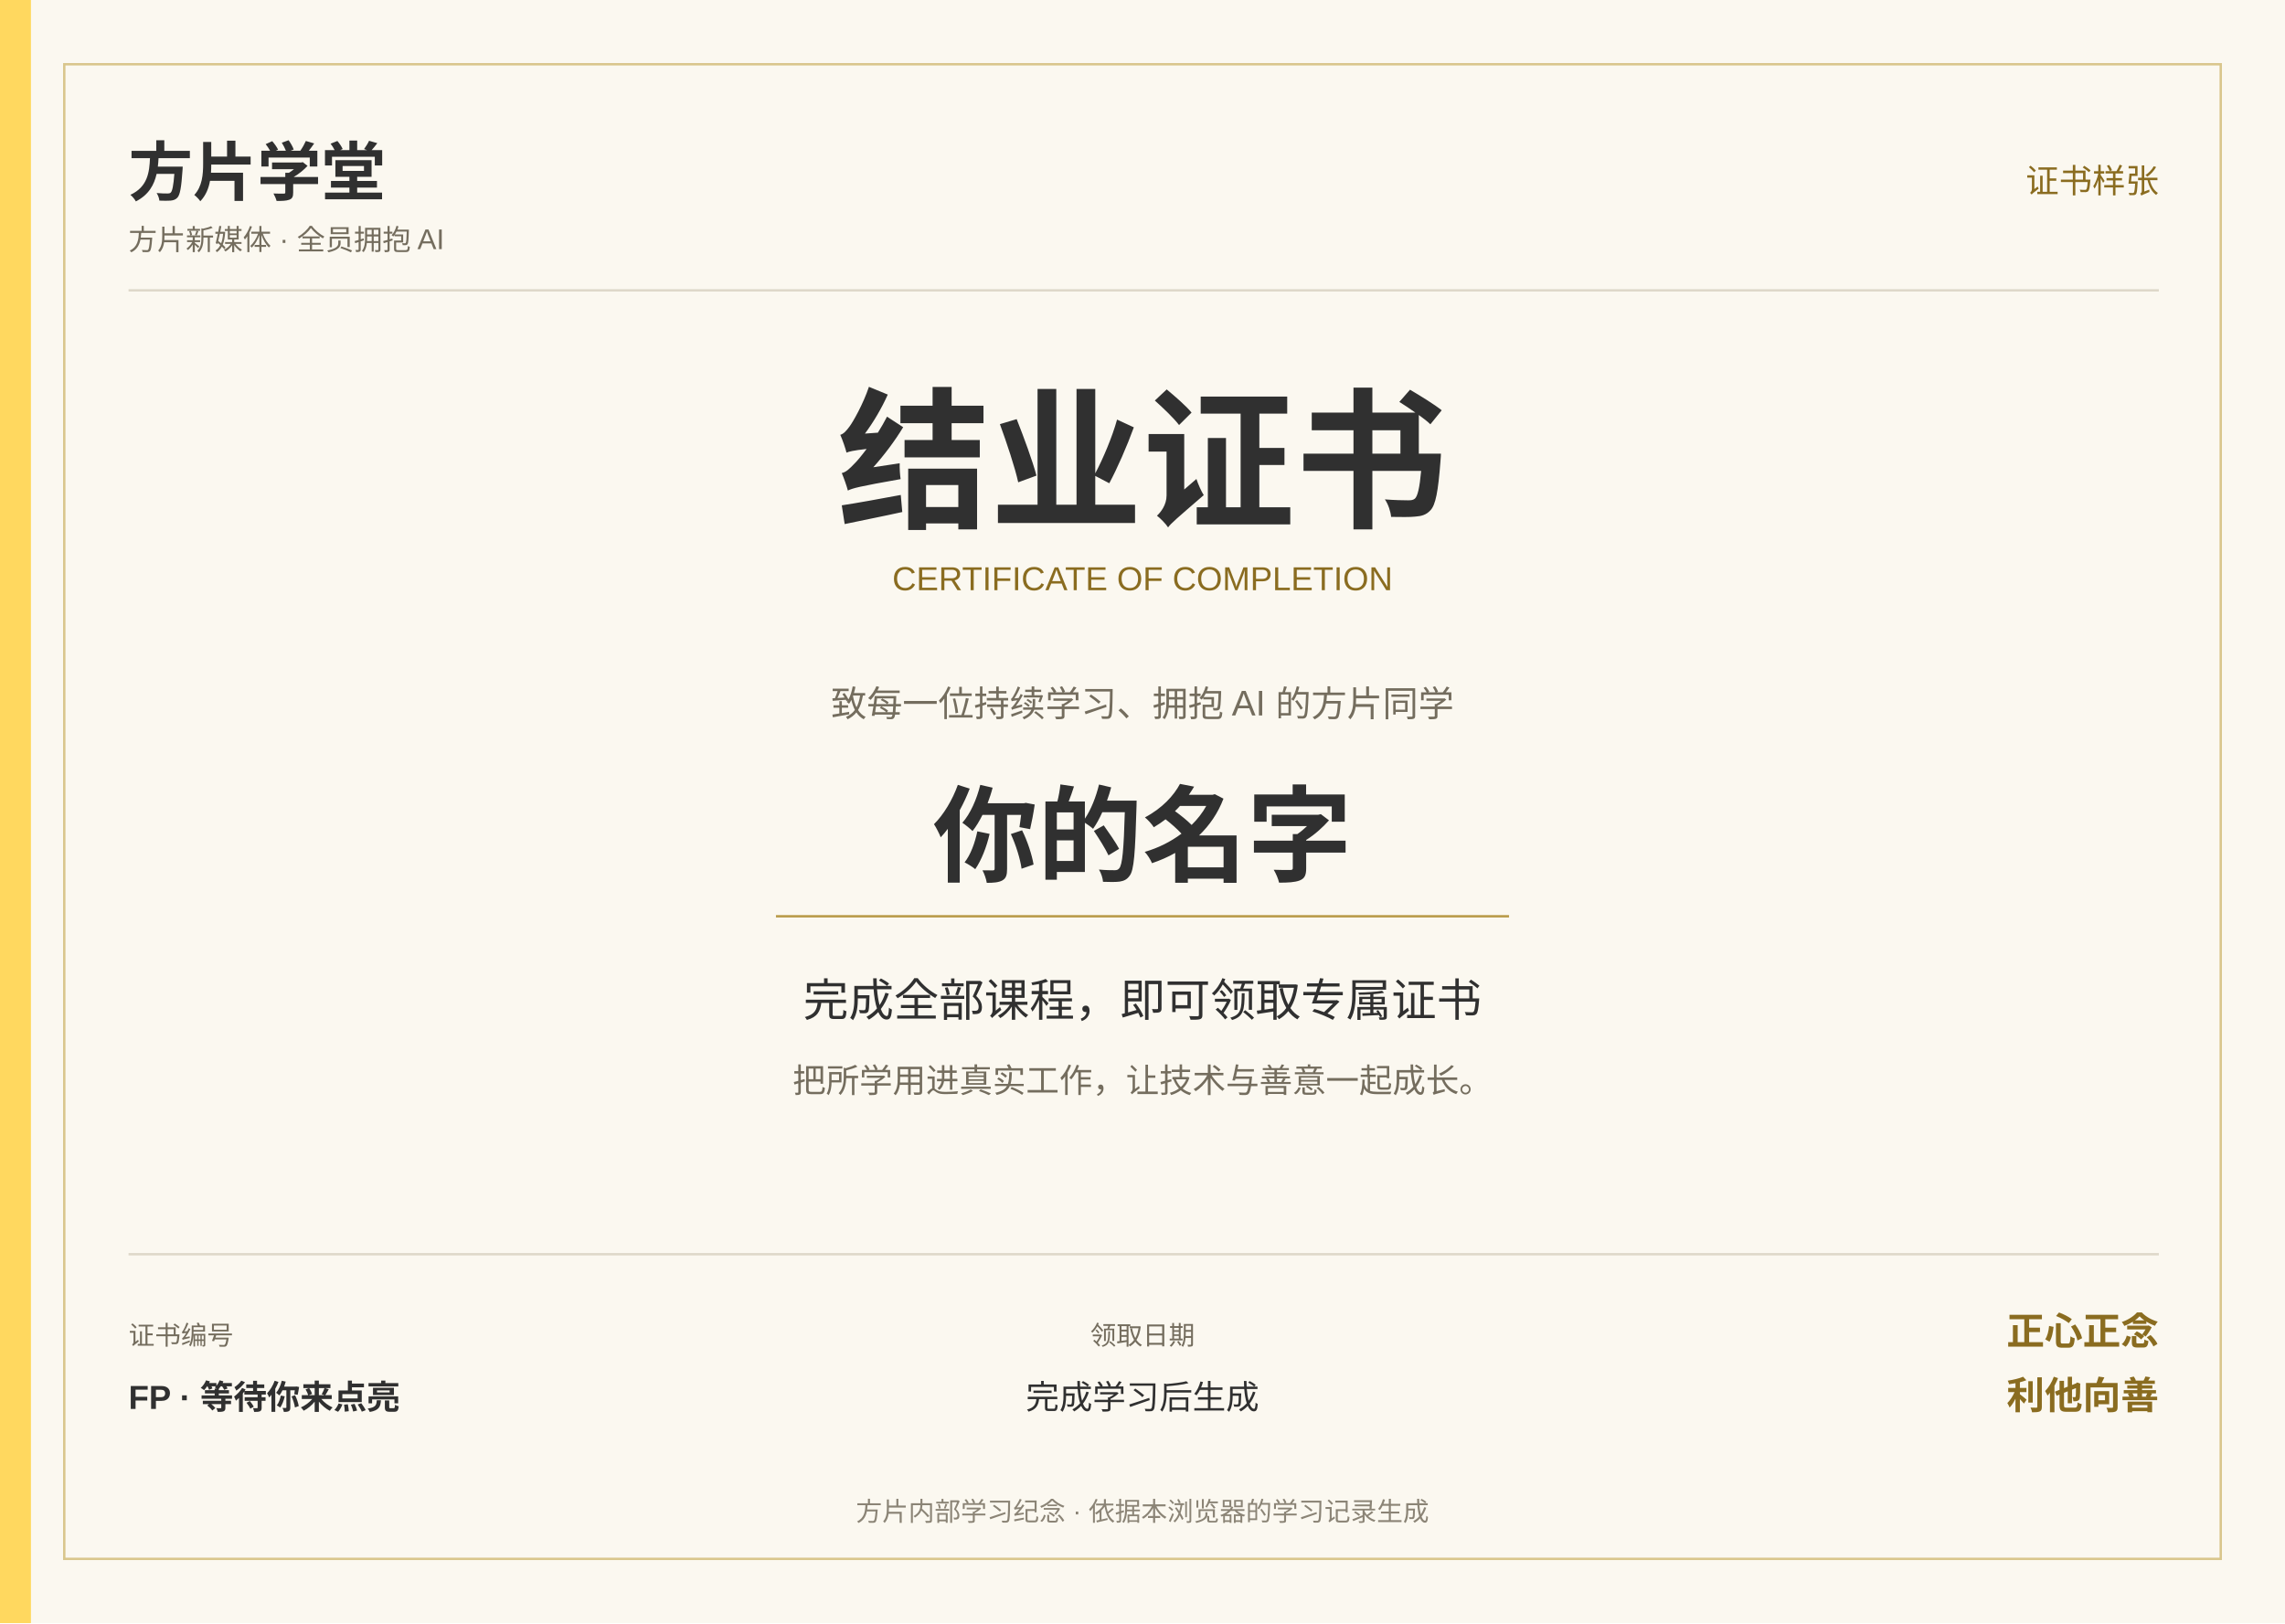
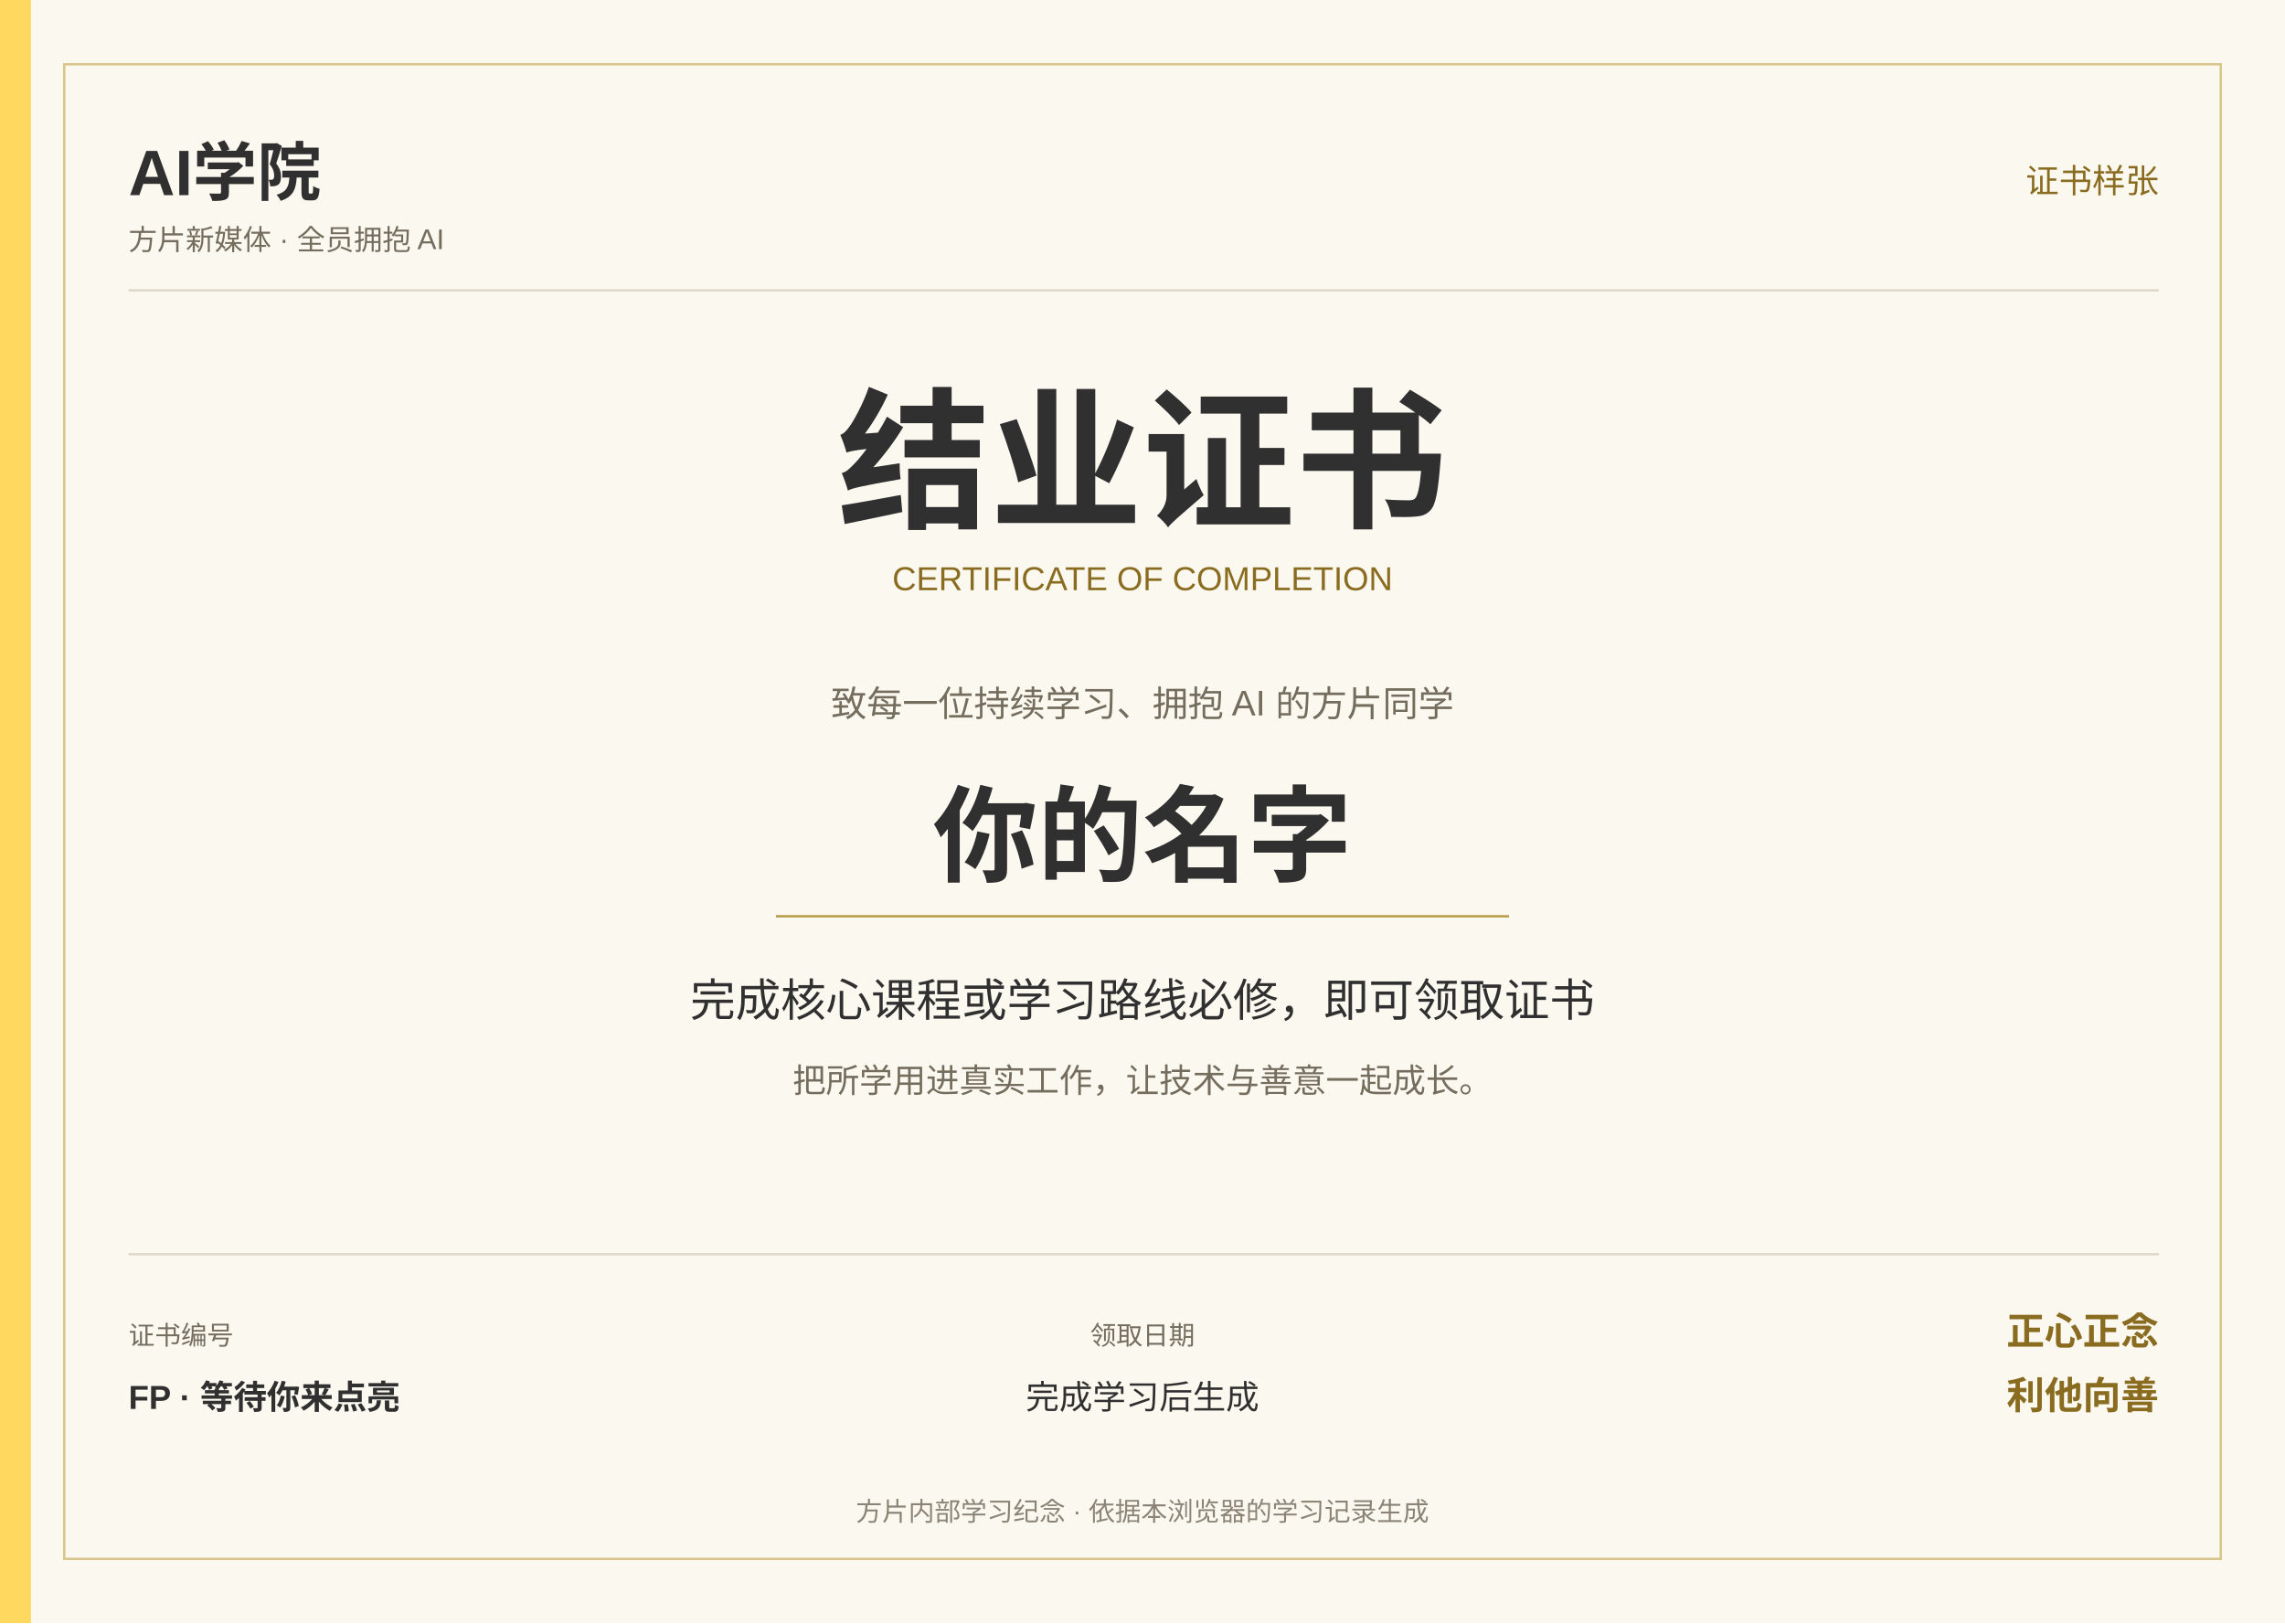
<svg xmlns="http://www.w3.org/2000/svg" width="960" height="682" viewBox="0 0 960 682">
  <rect width="960" height="682" fill="#fbf8f0" />
  <path fill="#ffd85f" d="M0 0h13v682H0z" />
  <rect x="27" y="27" width="906" height="628" fill="none" stroke="#d9c68c" />
  <g font-family="Arial,Microsoft YaHei,sans-serif" fill="#303030">
-     <text x="54" y="82" font-size="27" font-weight="700">方片学堂</text>
+     <text x="54" y="82" font-size="27" font-weight="700">AI学院</text>
    <text x="54" y="105" font-size="12" fill="#746d5e">方片新媒体 · 全员拥抱 AI</text>
    <text x="907" y="81" text-anchor="end" fill="#8a6c20" font-size="14">证书样张</text>
    <path stroke="#ded8c9" d="M54 122H907M54 527H907" />
    <text x="480" y="217" font-size="64" font-weight="700" text-anchor="middle">结业证书</text>
    <text x="480" y="248" font-size="14" fill="#8a6c20" text-anchor="middle">CERTIFICATE OF COMPLETION</text>
    <text x="480" y="301" font-size="15" fill="#746d5e" text-anchor="middle">致每一位持续学习、拥抱 AI 的方片同学</text>
    <text x="480" y="367" font-size="44" font-weight="700" text-anchor="middle">你的名字</text>
    <path stroke="#b99b48" d="M326 385H634" />
-     <text x="480" y="427" font-size="19" text-anchor="middle">完成全部课程，即可领取专属证书</text>
+     <text x="480" y="427" font-size="19" text-anchor="middle">完成核心课程或学习路线必修，即可领取证书</text>
    <text x="480" y="459" font-size="14" text-anchor="middle" fill="#746d5e">把所学用进真实工作，让技术与善意一起成长。</text>
    <text x="54" y="565" font-size="11" fill="#746d5e">证书编号</text>
    <text x="54" y="592" font-size="14" font-weight="700">FP · 等待你来点亮</text>
    <text x="480" y="565" text-anchor="middle" font-size="11" fill="#746d5e">领取日期</text>
    <text x="480" y="592" text-anchor="middle" font-size="14">完成学习后生成</text>
    <text x="907" y="565" text-anchor="end" font-size="16" font-weight="700" fill="#8a6c20">正心正念</text>
    <text x="907" y="592" text-anchor="end" font-size="16" font-weight="700" fill="#8a6c20">利他向善</text>
    <text x="480" y="639" text-anchor="middle" font-size="11" fill="#8b8476">方片内部学习纪念 · 依据本浏览器的学习记录生成</text>
  </g>
</svg>
